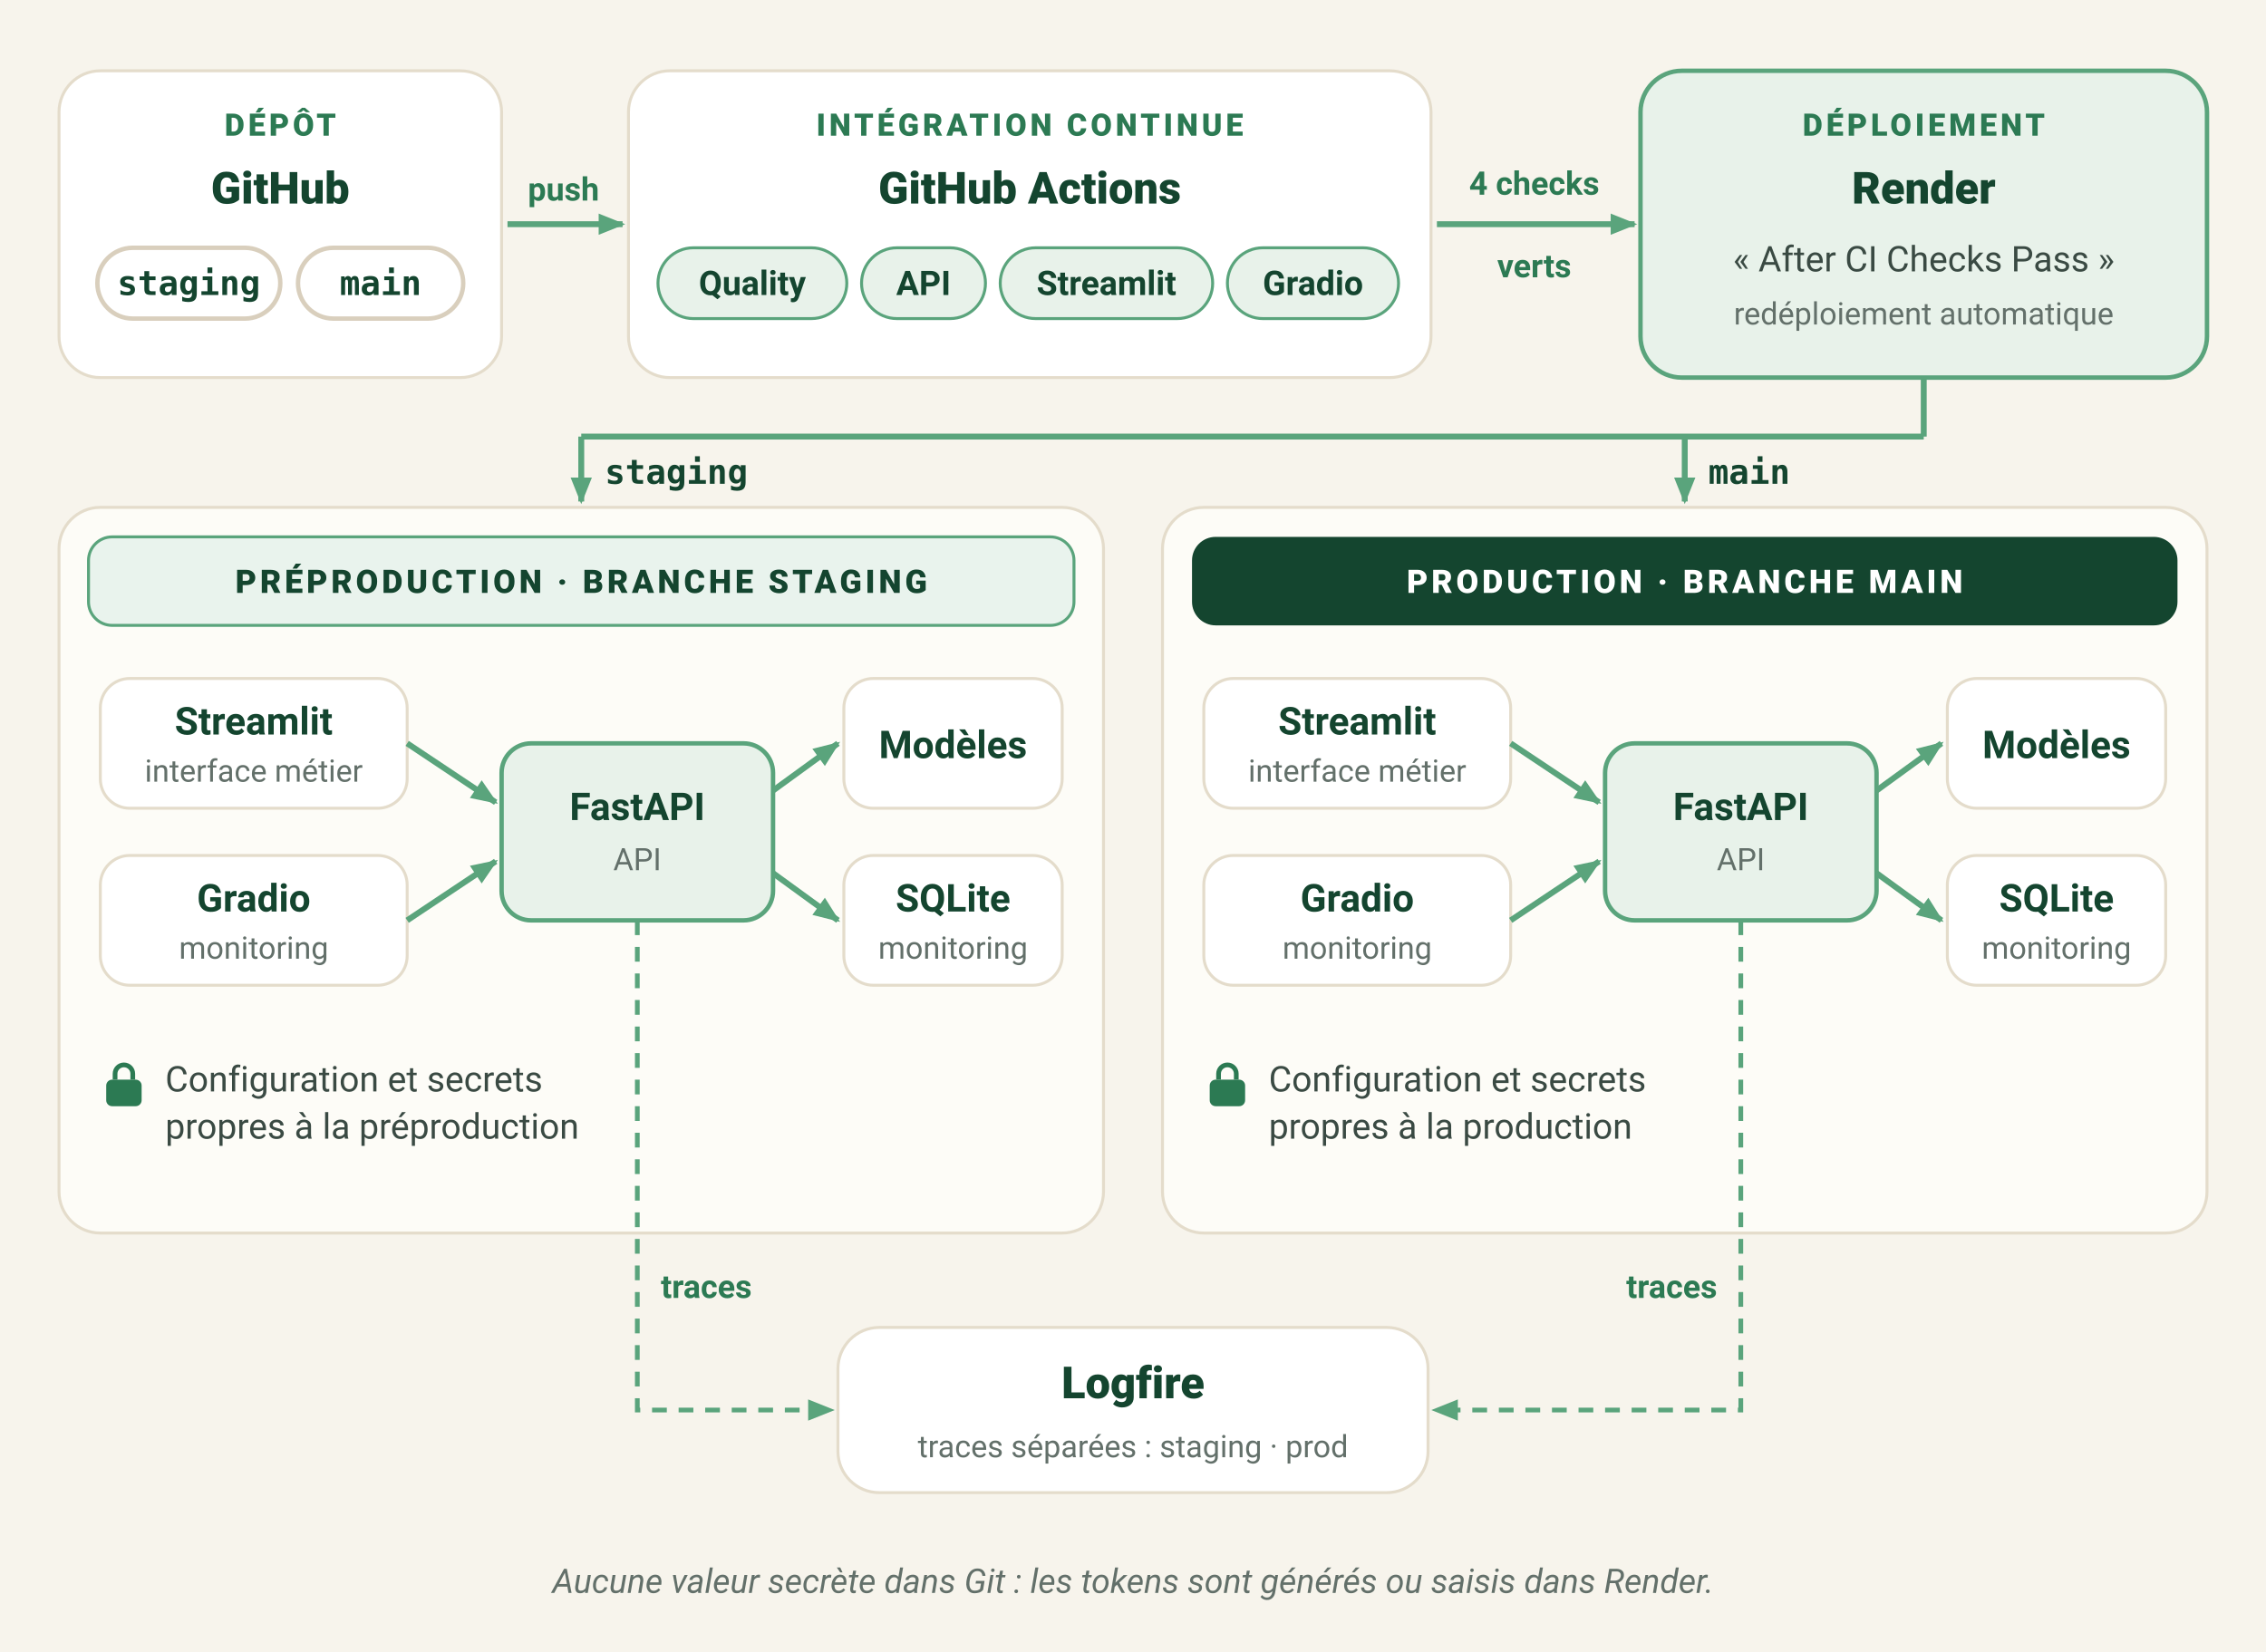
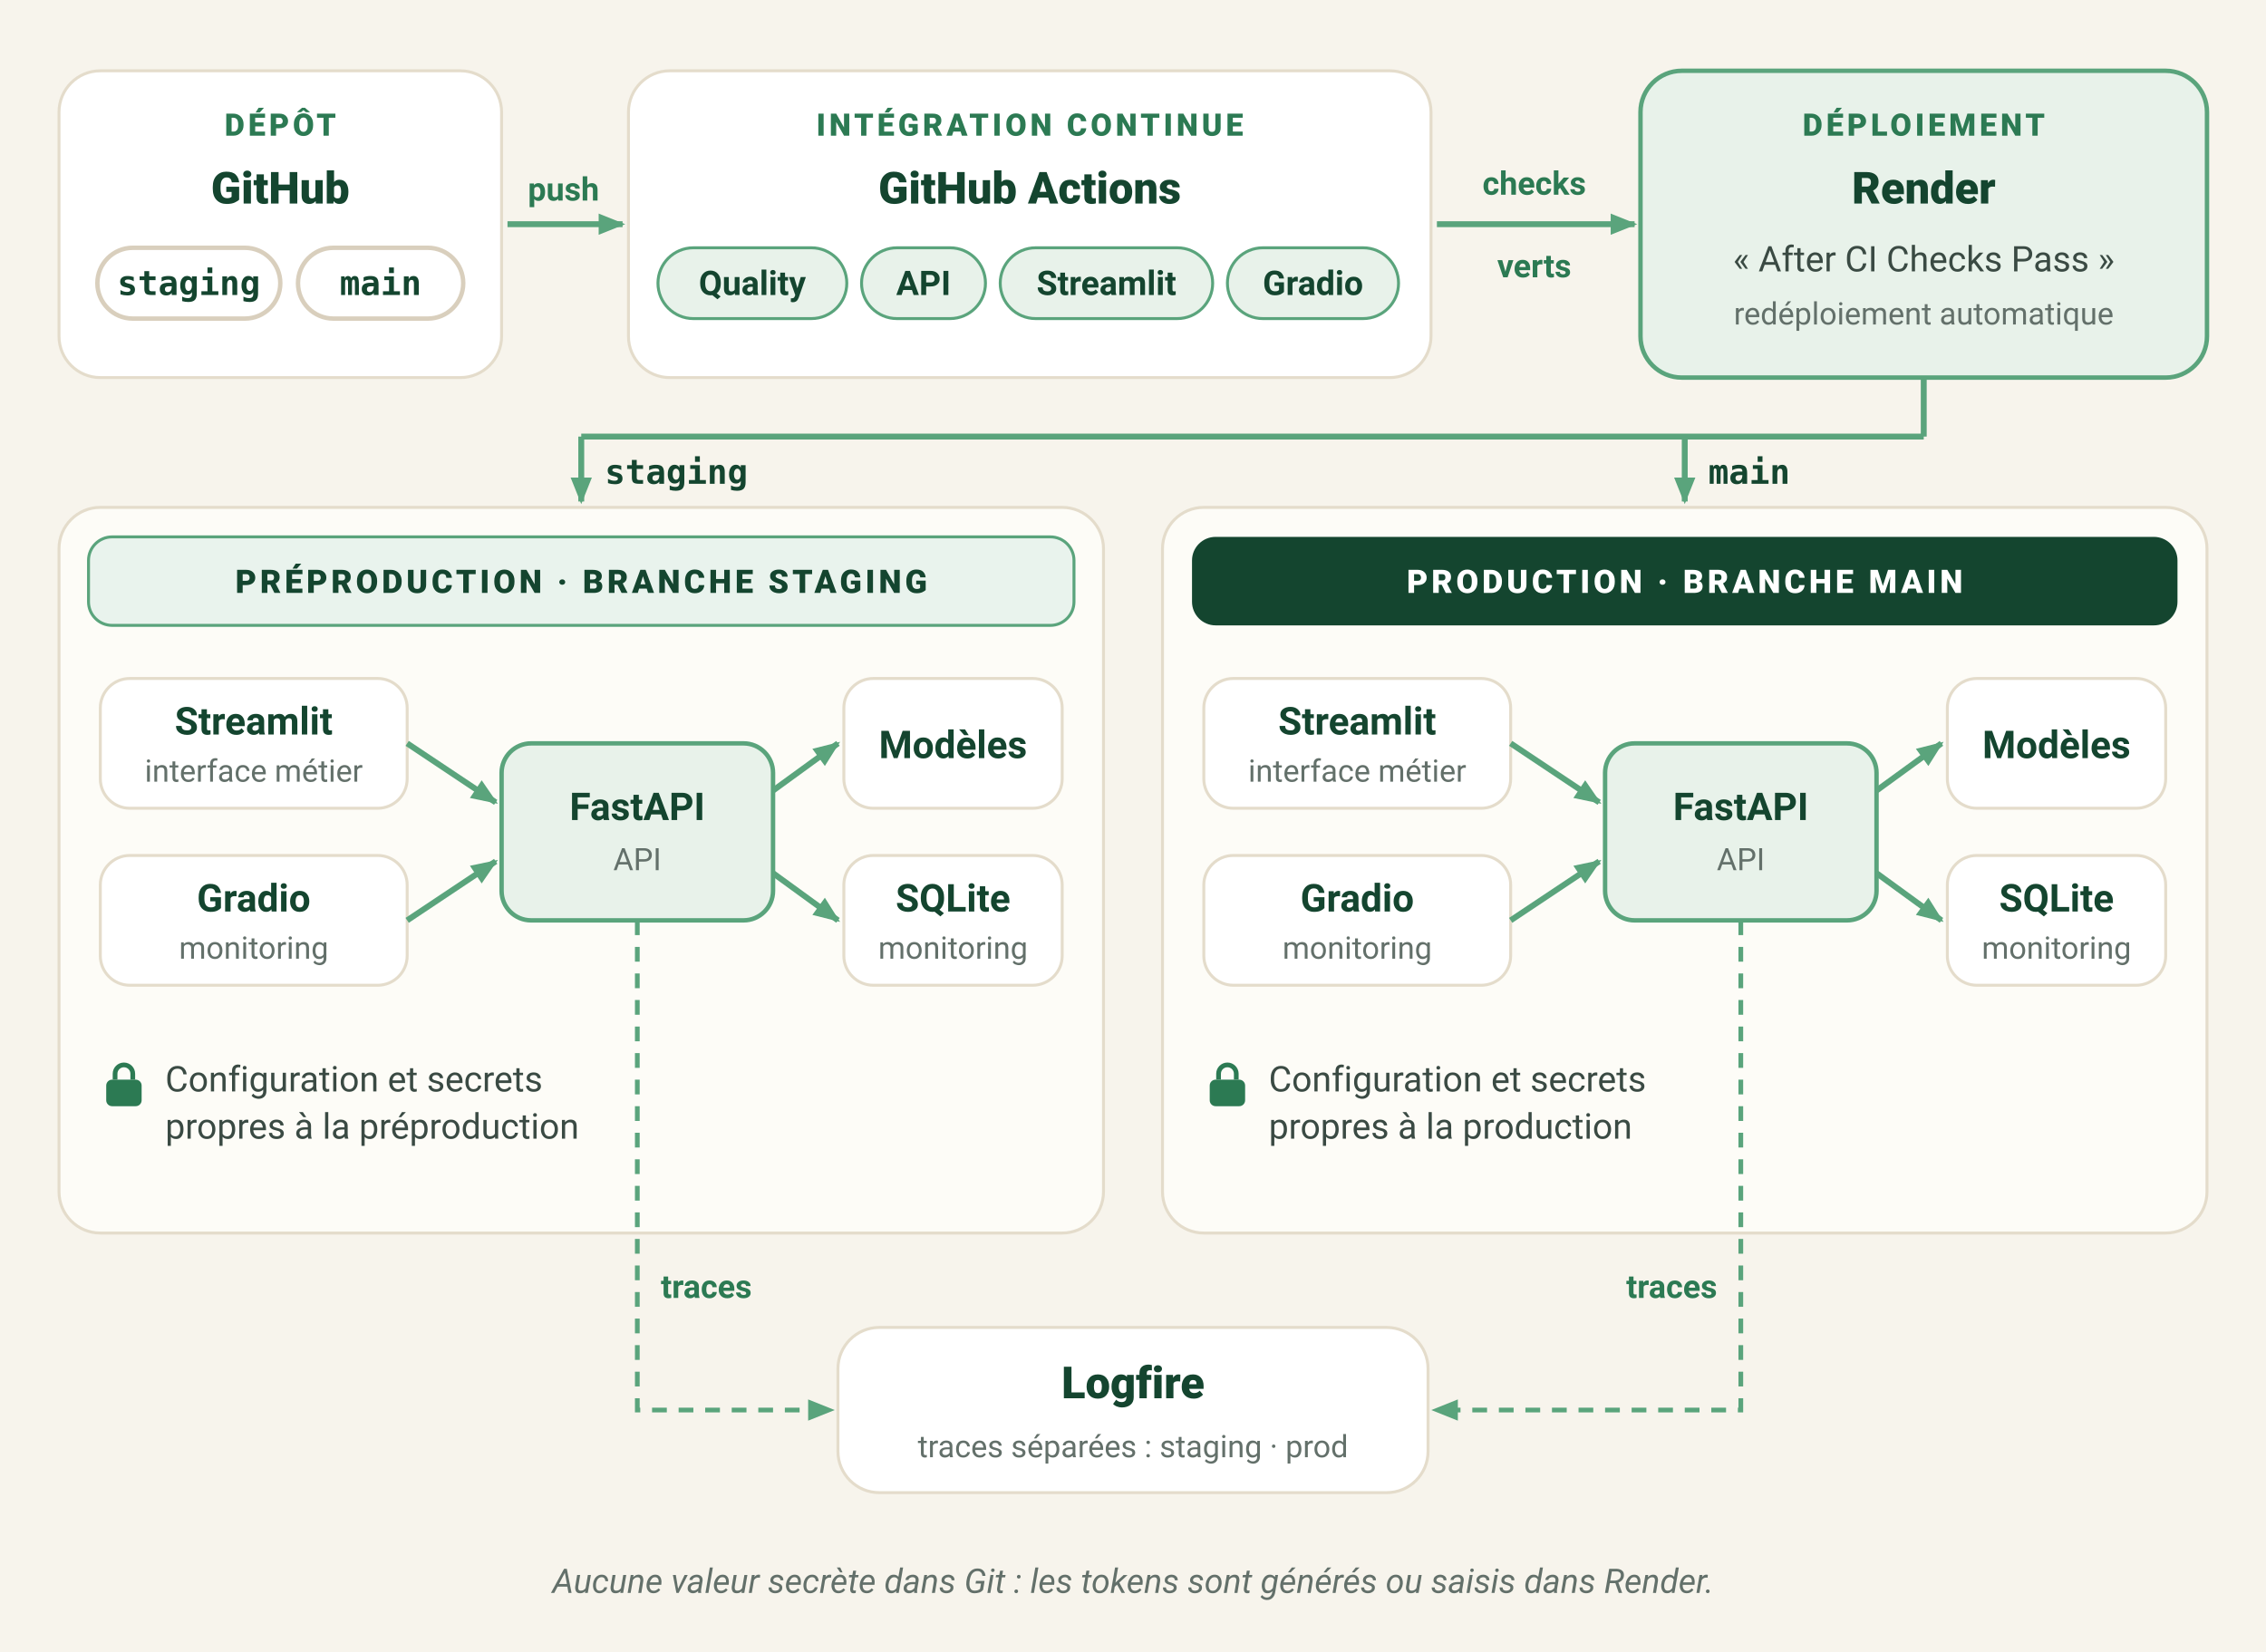
- <svg xmlns="http://www.w3.org/2000/svg" viewBox="0 0 768 560" width="768" height="560" role="img" aria-label="Chaîne de déploiement : un push sur staging ou main déclenche GitHub Actions et ses quatre checks (Quality, API, Streamlit, Gradio) ; quand ils sont verts, Render redéploie l'environnement de la branche. La préproduction suit staging, la production suit main. Chaque environnement a sa propre API FastAPI, appelée par son interface Streamlit et son dashboard Gradio, ses modèles, sa base SQLite de monitoring, sa configuration et ses secrets. Les deux API envoient leurs traces à Logfire, séparées par environnement.">
+ <svg xmlns="http://www.w3.org/2000/svg" viewBox="0 0 768 560" width="768" height="560" role="img" aria-label="Chaîne de déploiement : un push sur staging ou main déclenche GitHub Actions et ses quatre checks (Quality, API, Streamlit, Gradio) ; quand tous les checks du commit sont verts, Render redéploie l'environnement de la branche. La préproduction suit staging, la production suit main. Chaque environnement a sa propre API FastAPI, appelée par son interface Streamlit et son dashboard Gradio, ses modèles, sa base SQLite de monitoring, sa configuration et ses secrets. Les deux API envoient leurs traces à Logfire, séparées par environnement.">
  <defs>
    <marker id="fleche" viewBox="0 0 10 10" refX="9" refY="5" markerUnits="userSpaceOnUse" markerWidth="9" markerHeight="9" orient="auto">
      <path d="M 0 1 L 10 5 L 0 9 z" fill="#5aa47c" />
    </marker>
    <style>
      text { font-family: -apple-system, BlinkMacSystemFont, "Segoe UI", Roboto, Helvetica, Arial, sans-serif; }
      .titre  { font-size: 15px; font-weight: 800; fill: #14452f; }
      .gran   { font-size: 10.5px; font-weight: 800; letter-spacing: 1.2px; fill: #2c7a53; }
      .ligne  { font-size: 12px; fill: #3a4a43; }
      .petit  { font-size: 10.5px; fill: #63706a; }
      .boite  { font-size: 13px; font-weight: 700; fill: #14452f; }
      .chip   { font-size: 11.5px; font-weight: 700; fill: #14452f; }
      .code   { font-family: ui-monospace, SFMono-Regular, Menlo, Consolas, monospace; font-size: 11.5px; font-weight: 600; fill: #14452f; }
      .flux   { font-size: 11px; font-weight: 600; fill: #2c7a53; }
      .bandeau  { font-size: 11px; font-weight: 800; letter-spacing: 1.2px; fill: #14452f; }
      .bandeauc { font-size: 11px; font-weight: 800; letter-spacing: 1.2px; fill: #ffffff; }
      .note   { font-size: 11.5px; font-style: italic; fill: #63706a; }
      .fl     { stroke: #5aa47c; stroke-width: 2; marker-end: url(#fleche); fill: none; }
      .tr     { stroke: #5aa47c; stroke-width: 2; fill: none; }
      .fld    { stroke: #5aa47c; stroke-width: 1.6; stroke-dasharray: 5 4; marker-end: url(#fleche); fill: none; }
    </style>
  </defs>
  <rect width="768" height="560" fill="#f7f4ec" />
  <rect x="20" y="24" width="150" height="104" rx="14" fill="#ffffff" stroke="#e4dccb" />
  <text class="gran" x="95" y="46" text-anchor="middle">DÉPÔT</text>
  <text class="titre" x="95" y="69" text-anchor="middle">GitHub</text>
  <rect x="33" y="84" width="62" height="24" rx="12" fill="#ffffff" stroke="#d9cfbd" stroke-width="1.5" />
  <text class="code" x="64" y="100" text-anchor="middle">staging</text>
  <rect x="101" y="84" width="56" height="24" rx="12" fill="#ffffff" stroke="#d9cfbd" stroke-width="1.5" />
  <text class="code" x="129" y="100" text-anchor="middle">main</text>
  <line class="fl" x1="172" y1="76" x2="211" y2="76" />
  <text class="flux" x="191" y="68" text-anchor="middle">push</text>
  <rect x="213" y="24" width="272" height="104" rx="14" fill="#ffffff" stroke="#e4dccb" />
  <text class="gran" x="349" y="46" text-anchor="middle">INTÉGRATION CONTINUE</text>
  <text class="titre" x="349" y="69" text-anchor="middle">GitHub Actions</text>
  <rect x="223" y="84" width="64" height="24" rx="12" fill="#e8f2ea" stroke="#5aa47c" />
  <text class="chip" x="255" y="100" text-anchor="middle">Quality</text>
  <rect x="292" y="84" width="42" height="24" rx="12" fill="#e8f2ea" stroke="#5aa47c" />
  <text class="chip" x="313" y="100" text-anchor="middle">API</text>
  <rect x="339" y="84" width="72" height="24" rx="12" fill="#e8f2ea" stroke="#5aa47c" />
  <text class="chip" x="375" y="100" text-anchor="middle">Streamlit</text>
  <rect x="416" y="84" width="58" height="24" rx="12" fill="#e8f2ea" stroke="#5aa47c" />
  <text class="chip" x="445" y="100" text-anchor="middle">Gradio</text>
  <line class="fl" x1="487" y1="76" x2="554" y2="76" />
-   <text class="flux" x="520" y="66" text-anchor="middle">4 checks</text>
+   <text class="flux" x="520" y="66" text-anchor="middle">checks</text>
  <text class="flux" x="520" y="94" text-anchor="middle">verts</text>
  <rect x="556" y="24" width="192" height="104" rx="14" fill="#e8f2ea" stroke="#5aa47c" stroke-width="1.5" />
  <text class="gran" x="652" y="46" text-anchor="middle">DÉPLOIEMENT</text>
  <text class="titre" x="652" y="69" text-anchor="middle">Render</text>
  <text class="ligne" x="652" y="92" text-anchor="middle">« After CI Checks Pass »</text>
  <text class="petit" x="652" y="110" text-anchor="middle">redéploiement automatique</text>
  <line class="tr" x1="652" y1="128" x2="652" y2="148" />
  <line class="tr" x1="197" y1="148" x2="652" y2="148" />
  <line class="fl" x1="197" y1="148" x2="197" y2="170" />
  <line class="fl" x1="571" y1="148" x2="571" y2="170" />
  <text class="code" x="205" y="164">staging</text>
  <text class="code" x="579" y="164">main</text>
  <rect x="20" y="172" width="354" height="246" rx="14" fill="#fdfcf7" stroke="#e4dccb" />
  <rect x="30" y="182" width="334" height="30" rx="8" fill="#e9f3ed" stroke="#5aa47c" />
  <text class="bandeau" x="197" y="201" text-anchor="middle">PRÉPRODUCTION · BRANCHE STAGING</text>
  <rect x="34" y="230" width="104" height="44" rx="10" fill="#ffffff" stroke="#e4dccb" />
  <text class="boite" x="86" y="249" text-anchor="middle">Streamlit</text>
  <text class="petit" x="86" y="265" text-anchor="middle">interface métier</text>
  <rect x="34" y="290" width="104" height="44" rx="10" fill="#ffffff" stroke="#e4dccb" />
  <text class="boite" x="86" y="309" text-anchor="middle">Gradio</text>
  <text class="petit" x="86" y="325" text-anchor="middle">monitoring</text>
  <rect x="170" y="252" width="92" height="60" rx="10" fill="#e8f2ea" stroke="#5aa47c" stroke-width="1.5" />
  <text class="boite" x="216" y="278" text-anchor="middle">FastAPI</text>
  <text class="petit" x="216" y="295" text-anchor="middle">API</text>
  <rect x="286" y="230" width="74" height="44" rx="10" fill="#ffffff" stroke="#e4dccb" />
  <text class="boite" x="323" y="257" text-anchor="middle">Modèles</text>
  <rect x="286" y="290" width="74" height="44" rx="10" fill="#ffffff" stroke="#e4dccb" />
  <text class="boite" x="323" y="309" text-anchor="middle">SQLite</text>
  <text class="petit" x="323" y="325" text-anchor="middle">monitoring</text>
  <line class="fl" x1="138" y1="252" x2="168" y2="272" />
  <line class="fl" x1="138" y1="312" x2="168" y2="292" />
  <line class="fl" x1="262" y1="268" x2="284" y2="252" />
  <line class="fl" x1="262" y1="296" x2="284" y2="312" />
  <g transform="translate(36,360)">
    <rect x="0" y="6" width="12" height="9" rx="2" fill="#2c7a53" />
    <path d="M 3 6 V 4 a 3 3 0 0 1 6 0 V 6" fill="none" stroke="#2c7a53" stroke-width="1.6" />
  </g>
  <text class="ligne" x="56" y="370">Configuration et secrets</text>
  <text class="ligne" x="56" y="386">propres à la préproduction</text>
  <rect x="394" y="172" width="354" height="246" rx="14" fill="#fdfcf7" stroke="#e4dccb" />
  <rect x="404" y="182" width="334" height="30" rx="8" fill="#14452f" />
  <text class="bandeauc" x="571" y="201" text-anchor="middle">PRODUCTION · BRANCHE MAIN</text>
  <rect x="408" y="230" width="104" height="44" rx="10" fill="#ffffff" stroke="#e4dccb" />
  <text class="boite" x="460" y="249" text-anchor="middle">Streamlit</text>
  <text class="petit" x="460" y="265" text-anchor="middle">interface métier</text>
  <rect x="408" y="290" width="104" height="44" rx="10" fill="#ffffff" stroke="#e4dccb" />
  <text class="boite" x="460" y="309" text-anchor="middle">Gradio</text>
  <text class="petit" x="460" y="325" text-anchor="middle">monitoring</text>
  <rect x="544" y="252" width="92" height="60" rx="10" fill="#e8f2ea" stroke="#5aa47c" stroke-width="1.5" />
  <text class="boite" x="590" y="278" text-anchor="middle">FastAPI</text>
  <text class="petit" x="590" y="295" text-anchor="middle">API</text>
  <rect x="660" y="230" width="74" height="44" rx="10" fill="#ffffff" stroke="#e4dccb" />
  <text class="boite" x="697" y="257" text-anchor="middle">Modèles</text>
  <rect x="660" y="290" width="74" height="44" rx="10" fill="#ffffff" stroke="#e4dccb" />
  <text class="boite" x="697" y="309" text-anchor="middle">SQLite</text>
  <text class="petit" x="697" y="325" text-anchor="middle">monitoring</text>
  <line class="fl" x1="512" y1="252" x2="542" y2="272" />
  <line class="fl" x1="512" y1="312" x2="542" y2="292" />
  <line class="fl" x1="636" y1="268" x2="658" y2="252" />
  <line class="fl" x1="636" y1="296" x2="658" y2="312" />
  <g transform="translate(410,360)">
    <rect x="0" y="6" width="12" height="9" rx="2" fill="#2c7a53" />
    <path d="M 3 6 V 4 a 3 3 0 0 1 6 0 V 6" fill="none" stroke="#2c7a53" stroke-width="1.6" />
  </g>
  <text class="ligne" x="430" y="370">Configuration et secrets</text>
  <text class="ligne" x="430" y="386">propres à la production</text>
  <path class="fld" d="M 216 312 V 478 H 282" />
  <path class="fld" d="M 590 312 V 478 H 486" />
  <text class="flux" x="224" y="440">traces</text>
  <text class="flux" x="582" y="440" text-anchor="end">traces</text>
  <rect x="284" y="450" width="200" height="56" rx="14" fill="#ffffff" stroke="#e4dccb" />
  <text class="titre" x="384" y="474" text-anchor="middle">Logfire</text>
  <text class="petit" x="384" y="494" text-anchor="middle">traces séparées : staging · prod</text>
  <text class="note" x="384" y="540" text-anchor="middle">Aucune valeur secrète dans Git : les tokens sont générés ou saisis dans Render.</text>
</svg>
